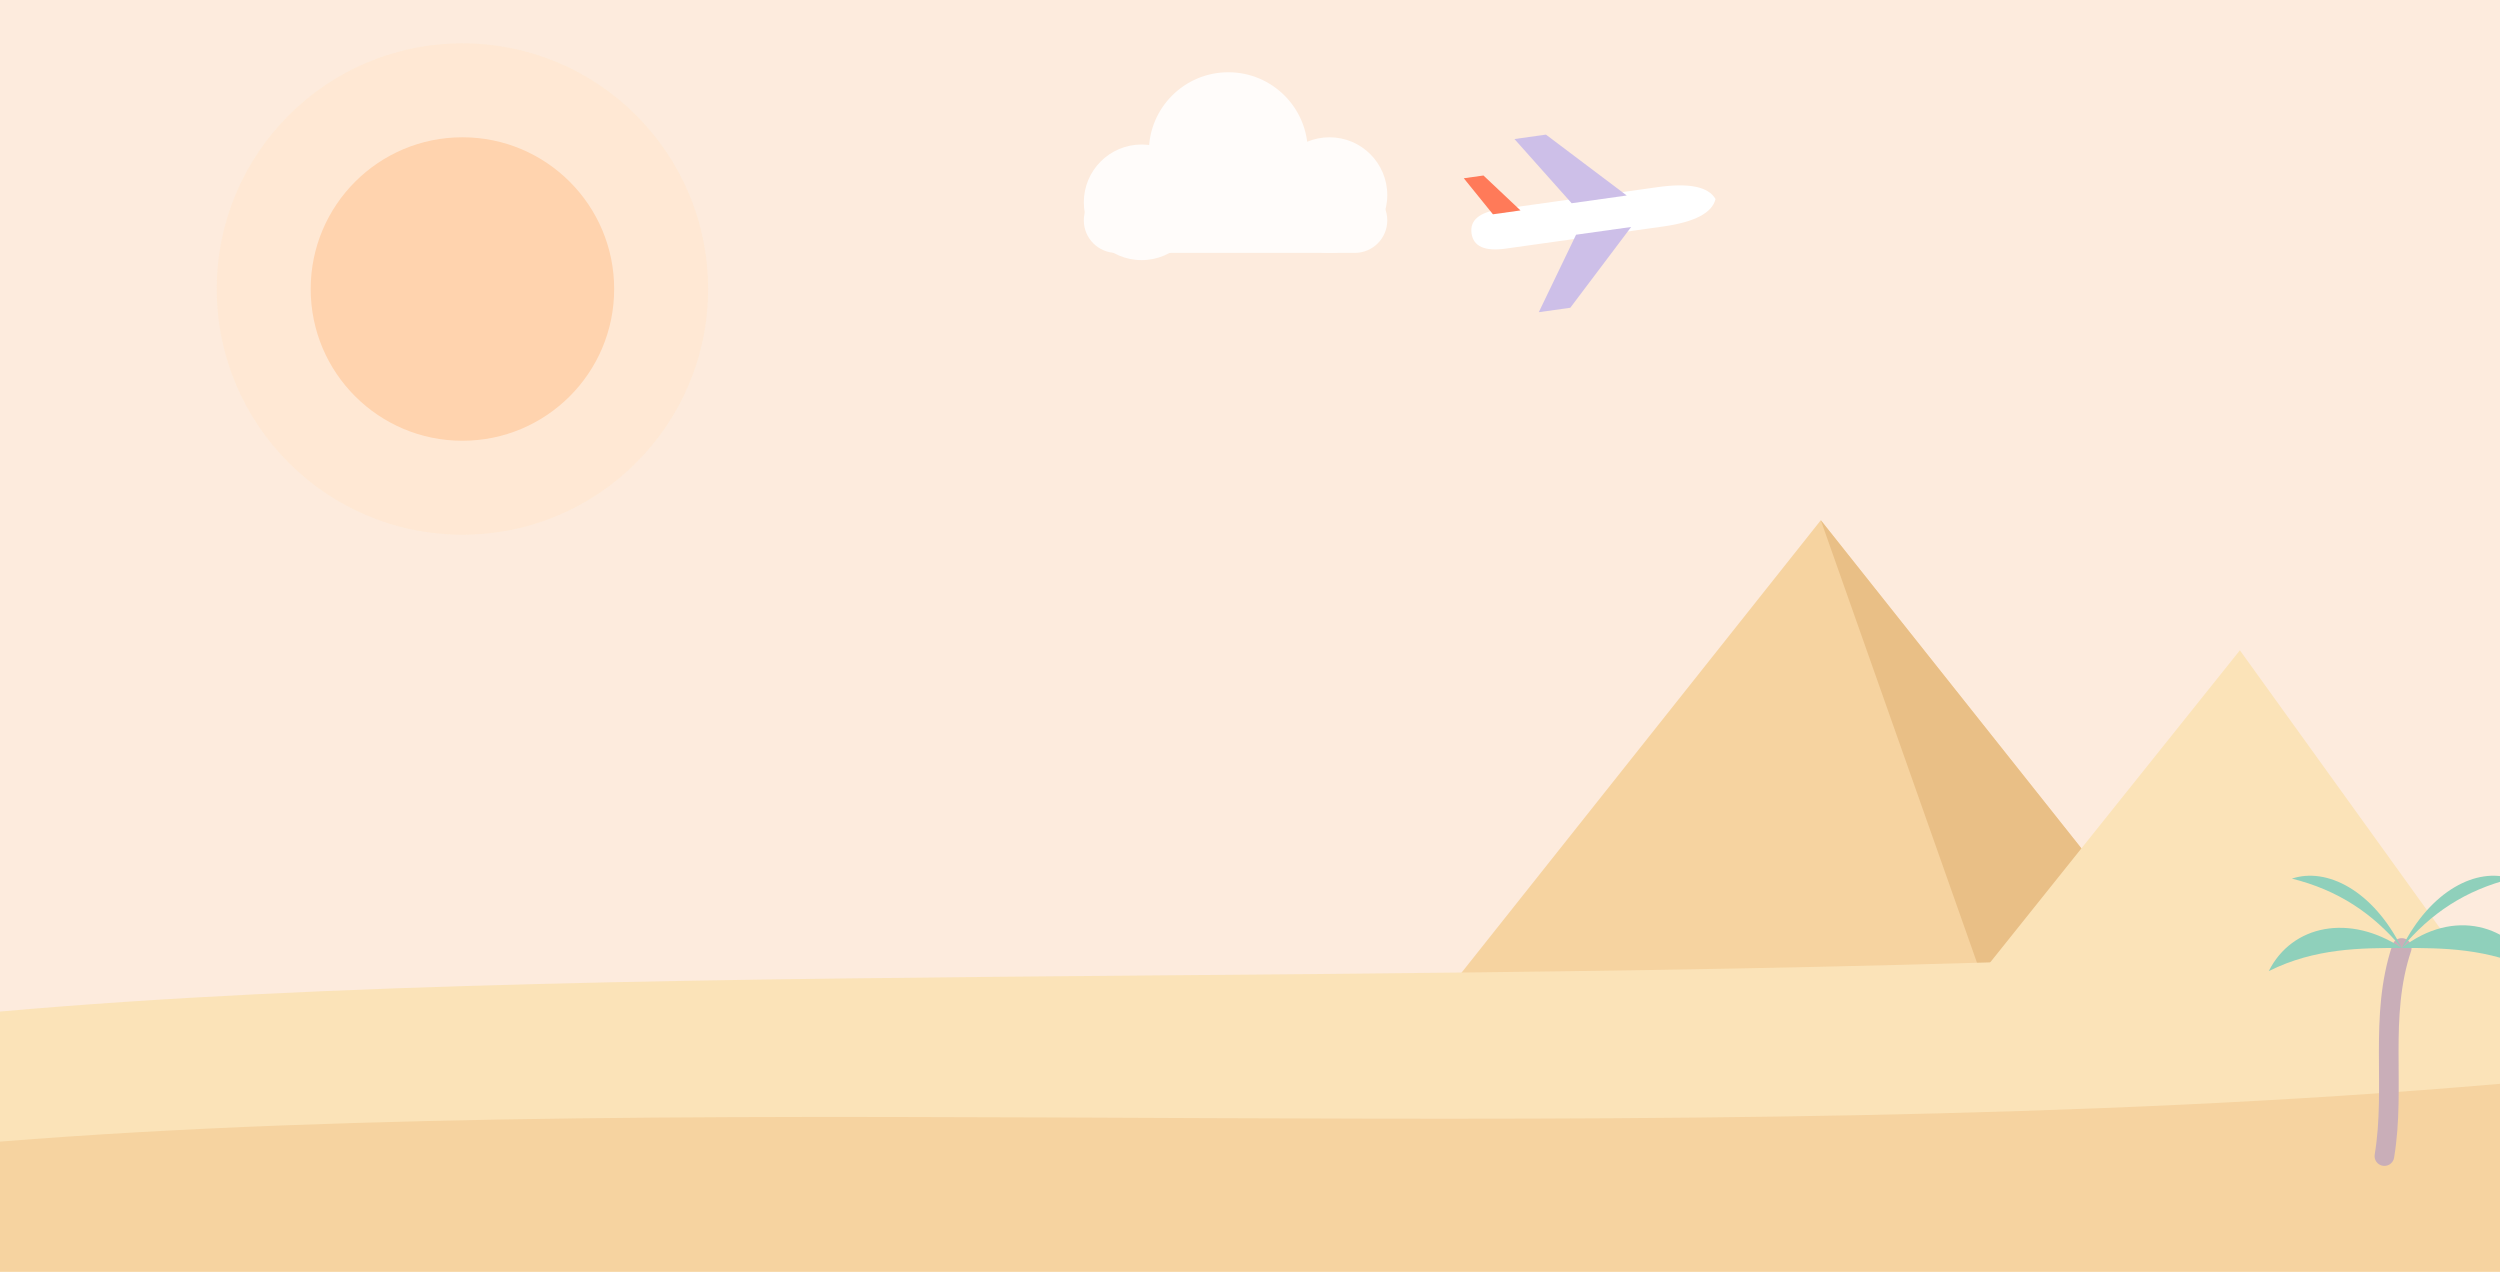
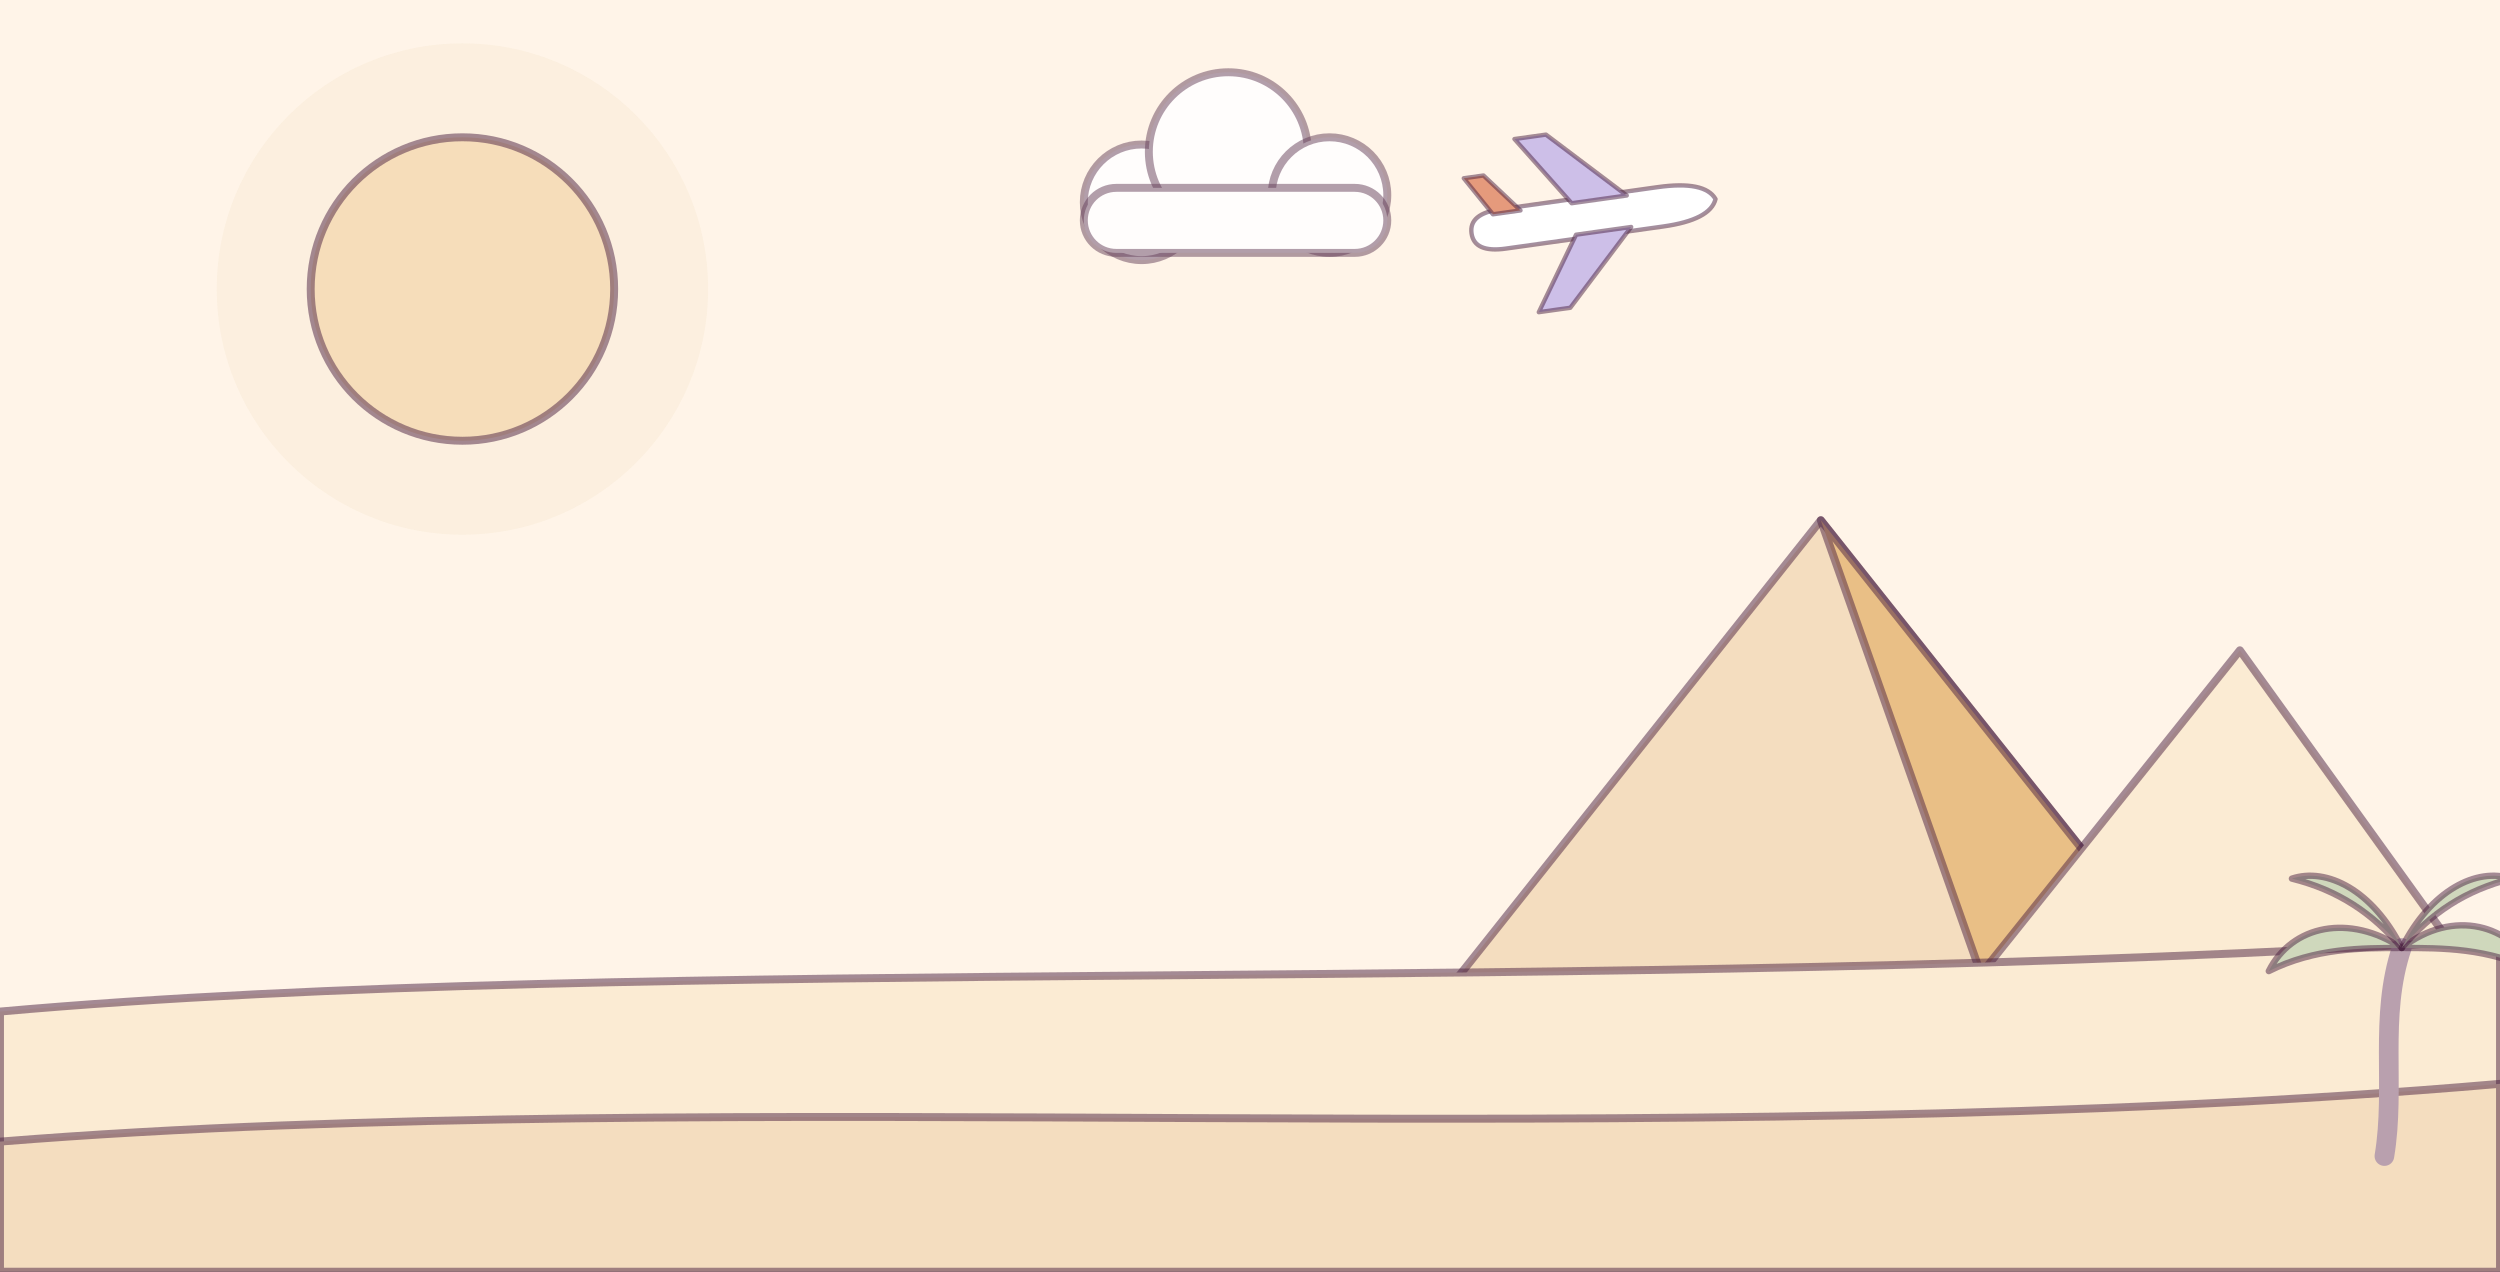
<svg xmlns="http://www.w3.org/2000/svg" viewBox="0 0 346 176" width="346" height="176">
-   <rect width="346" height="176" fill="#FDEBDD" />
-   <circle cx="64" cy="40" r="34" fill="#FFE8D2" opacity="0.85" />
-   <circle cx="64" cy="40" r="21" fill="#FFD3AE" />
-   <g fill="#FFFFFF" opacity="0.85">
-     <circle cx="158" cy="28" r="8" />
-     <circle cx="170" cy="21" r="11" />
-     <circle cx="184" cy="27" r="8" />
-     <rect x="150" y="26" width="42" height="9" rx="4.5" />
-   </g>
-   <g transform="translate(220,30) rotate(-8) scale(0.55)">
-     <path d="M-30 0 Q-30 -5 -22 -5 H18 Q30 -5 32 0 Q30 5 18 5 H-22 Q-30 5 -30 0Z" fill="#FFFFFF" />
-     <path d="M-4 -4 L-16 -22 H-8 L10 -4Z M-4 4 L-16 22 H-8 L10 4Z" fill="#CDBFE8" />
-     <path d="M-24 -4 L-30 -14 H-25 L-17 -4Z" fill="#FF7A59" />
-   </g>
-   <polygon points="198,140 252,72 306,140" fill="#F6D3A0" />
-   <polygon points="252,72 306,140 276,140" fill="#E9BF86" />
-   <polygon points="270,140 310,90 346,140" fill="#FBE3B8" />
-   <path d="M0 140 C90 132 220 138 346 130 V176 H0 Z" fill="#FBE3B8" />
-   <path d="M0 158 C100 150 230 160 346 150 V176 H0 Z" fill="#F6D3A0" />
-   <g transform="translate(330,160) scale(0.8)">
-     <path d="M0 0 C2 -12 -1 -24 3 -36" stroke="#C9AEB8" stroke-width="3.4" fill="none" stroke-linecap="round" />
-     <g fill="#8FD0BB">
-       <path d="M3 -36 C-6 -42 -16 -40 -20 -32 C-12 -36 -4 -36 3 -36Z" />
-       <path d="M3 -36 C12 -43 22 -40 26 -32 C18 -36 10 -36 3 -36Z" />
-       <path d="M3 -36 C-2 -46 -10 -50 -16 -48 C-8 -46 -2 -42 3 -36Z" />
-       <path d="M3 -36 C8 -46 16 -50 22 -48 C14 -46 8 -42 3 -36Z" />
+   <style>.l path:not([stroke]):not([opacity]),.l polygon:not([stroke]):not([opacity]),.l rect:not([stroke]):not([opacity]),.l circle:not([stroke]):not([opacity]),.l ellipse:not([stroke]):not([opacity]){stroke:#4A2140;stroke-opacity:.5;stroke-width:1.1;stroke-linejoin:round;stroke-linecap:round}.l g[opacity] *{stroke:none}</style>
+   <rect width="346" height="176" fill="#FFF4E8" />
+   <g class="l">
+     <circle cx="64" cy="40" r="34" fill="#FBEEDD" opacity="0.85" />
+     <circle cx="64" cy="40" r="21" fill="#F6DDBA" />
+     <g fill="#FFFFFF" opacity="0.85">
+       <circle cx="158" cy="28" r="8" />
+       <circle cx="170" cy="21" r="11" />
+       <circle cx="184" cy="27" r="8" />
+       <rect x="150" y="26" width="42" height="9" rx="4.5" />
+     </g>
+     <g transform="translate(220,30) rotate(-8) scale(0.55)">
+       <path d="M-30 0 Q-30 -5 -22 -5 H18 Q30 -5 32 0 Q30 5 18 5 H-22 Q-30 5 -30 0Z" fill="#FFFFFF" />
+       <path d="M-4 -4 L-16 -22 H-8 L10 -4Z M-4 4 L-16 22 H-8 L10 4Z" fill="#CDBFE8" />
+       <path d="M-24 -4 L-30 -14 H-25 L-17 -4Z" fill="#E59A7C" />
+     </g>
+     <polygon points="198,140 252,72 306,140" fill="#F4DDBF" />
+     <polygon points="252,72 306,140 276,140" fill="#E9BF86" />
+     <polygon points="270,140 310,90 346,140" fill="#FBEBD3" />
+     <path d="M0 140 C90 132 220 138 346 130 V176 H0 Z" fill="#FBEBD3" />
+     <path d="M0 158 C100 150 230 160 346 150 V176 H0 Z" fill="#F4DDBF" />
+     <g transform="translate(330,160) scale(0.8)">
+       <path d="M0 0 C2 -12 -1 -24 3 -36" stroke="#B9A0AE" stroke-width="3.4" fill="none" stroke-linecap="round" />
+       <g fill="#CFD8BC">
+         <path d="M3 -36 C-6 -42 -16 -40 -20 -32 C-12 -36 -4 -36 3 -36Z" />
+         <path d="M3 -36 C12 -43 22 -40 26 -32 C18 -36 10 -36 3 -36Z" />
+         <path d="M3 -36 C-2 -46 -10 -50 -16 -48 C-8 -46 -2 -42 3 -36Z" />
+         <path d="M3 -36 C8 -46 16 -50 22 -48 C14 -46 8 -42 3 -36Z" />
+       </g>
    </g>
  </g>
</svg>
